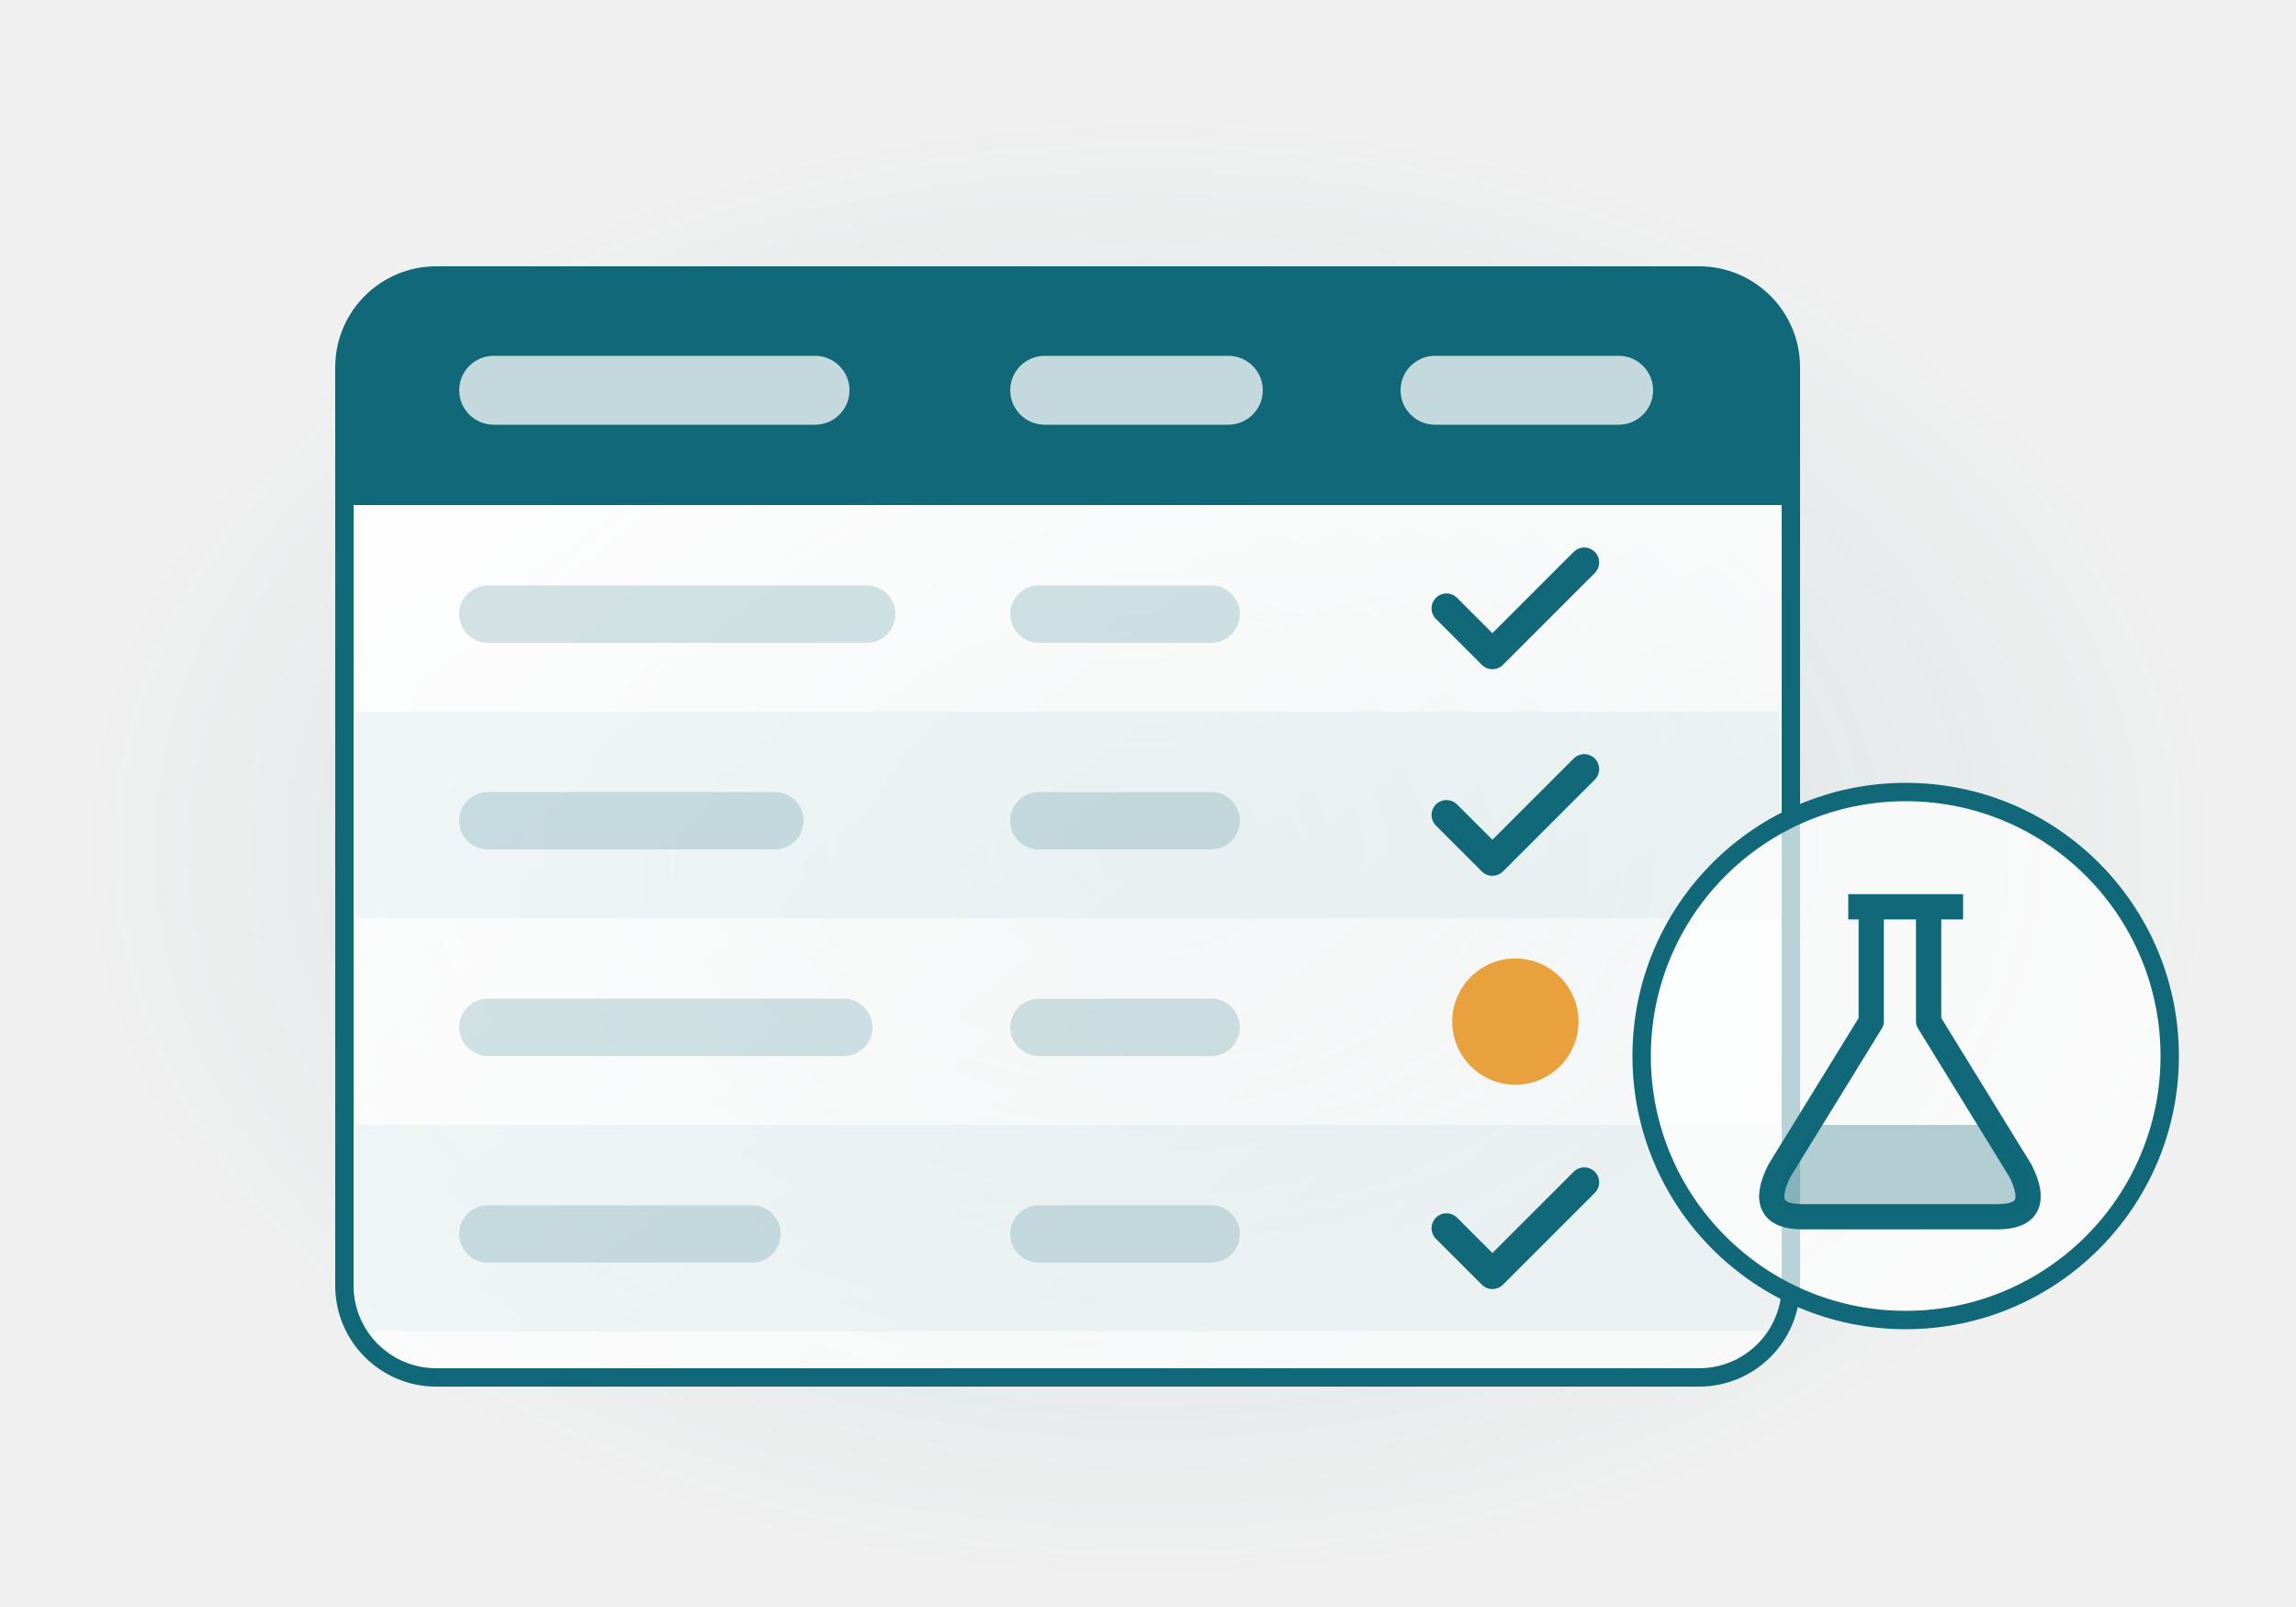
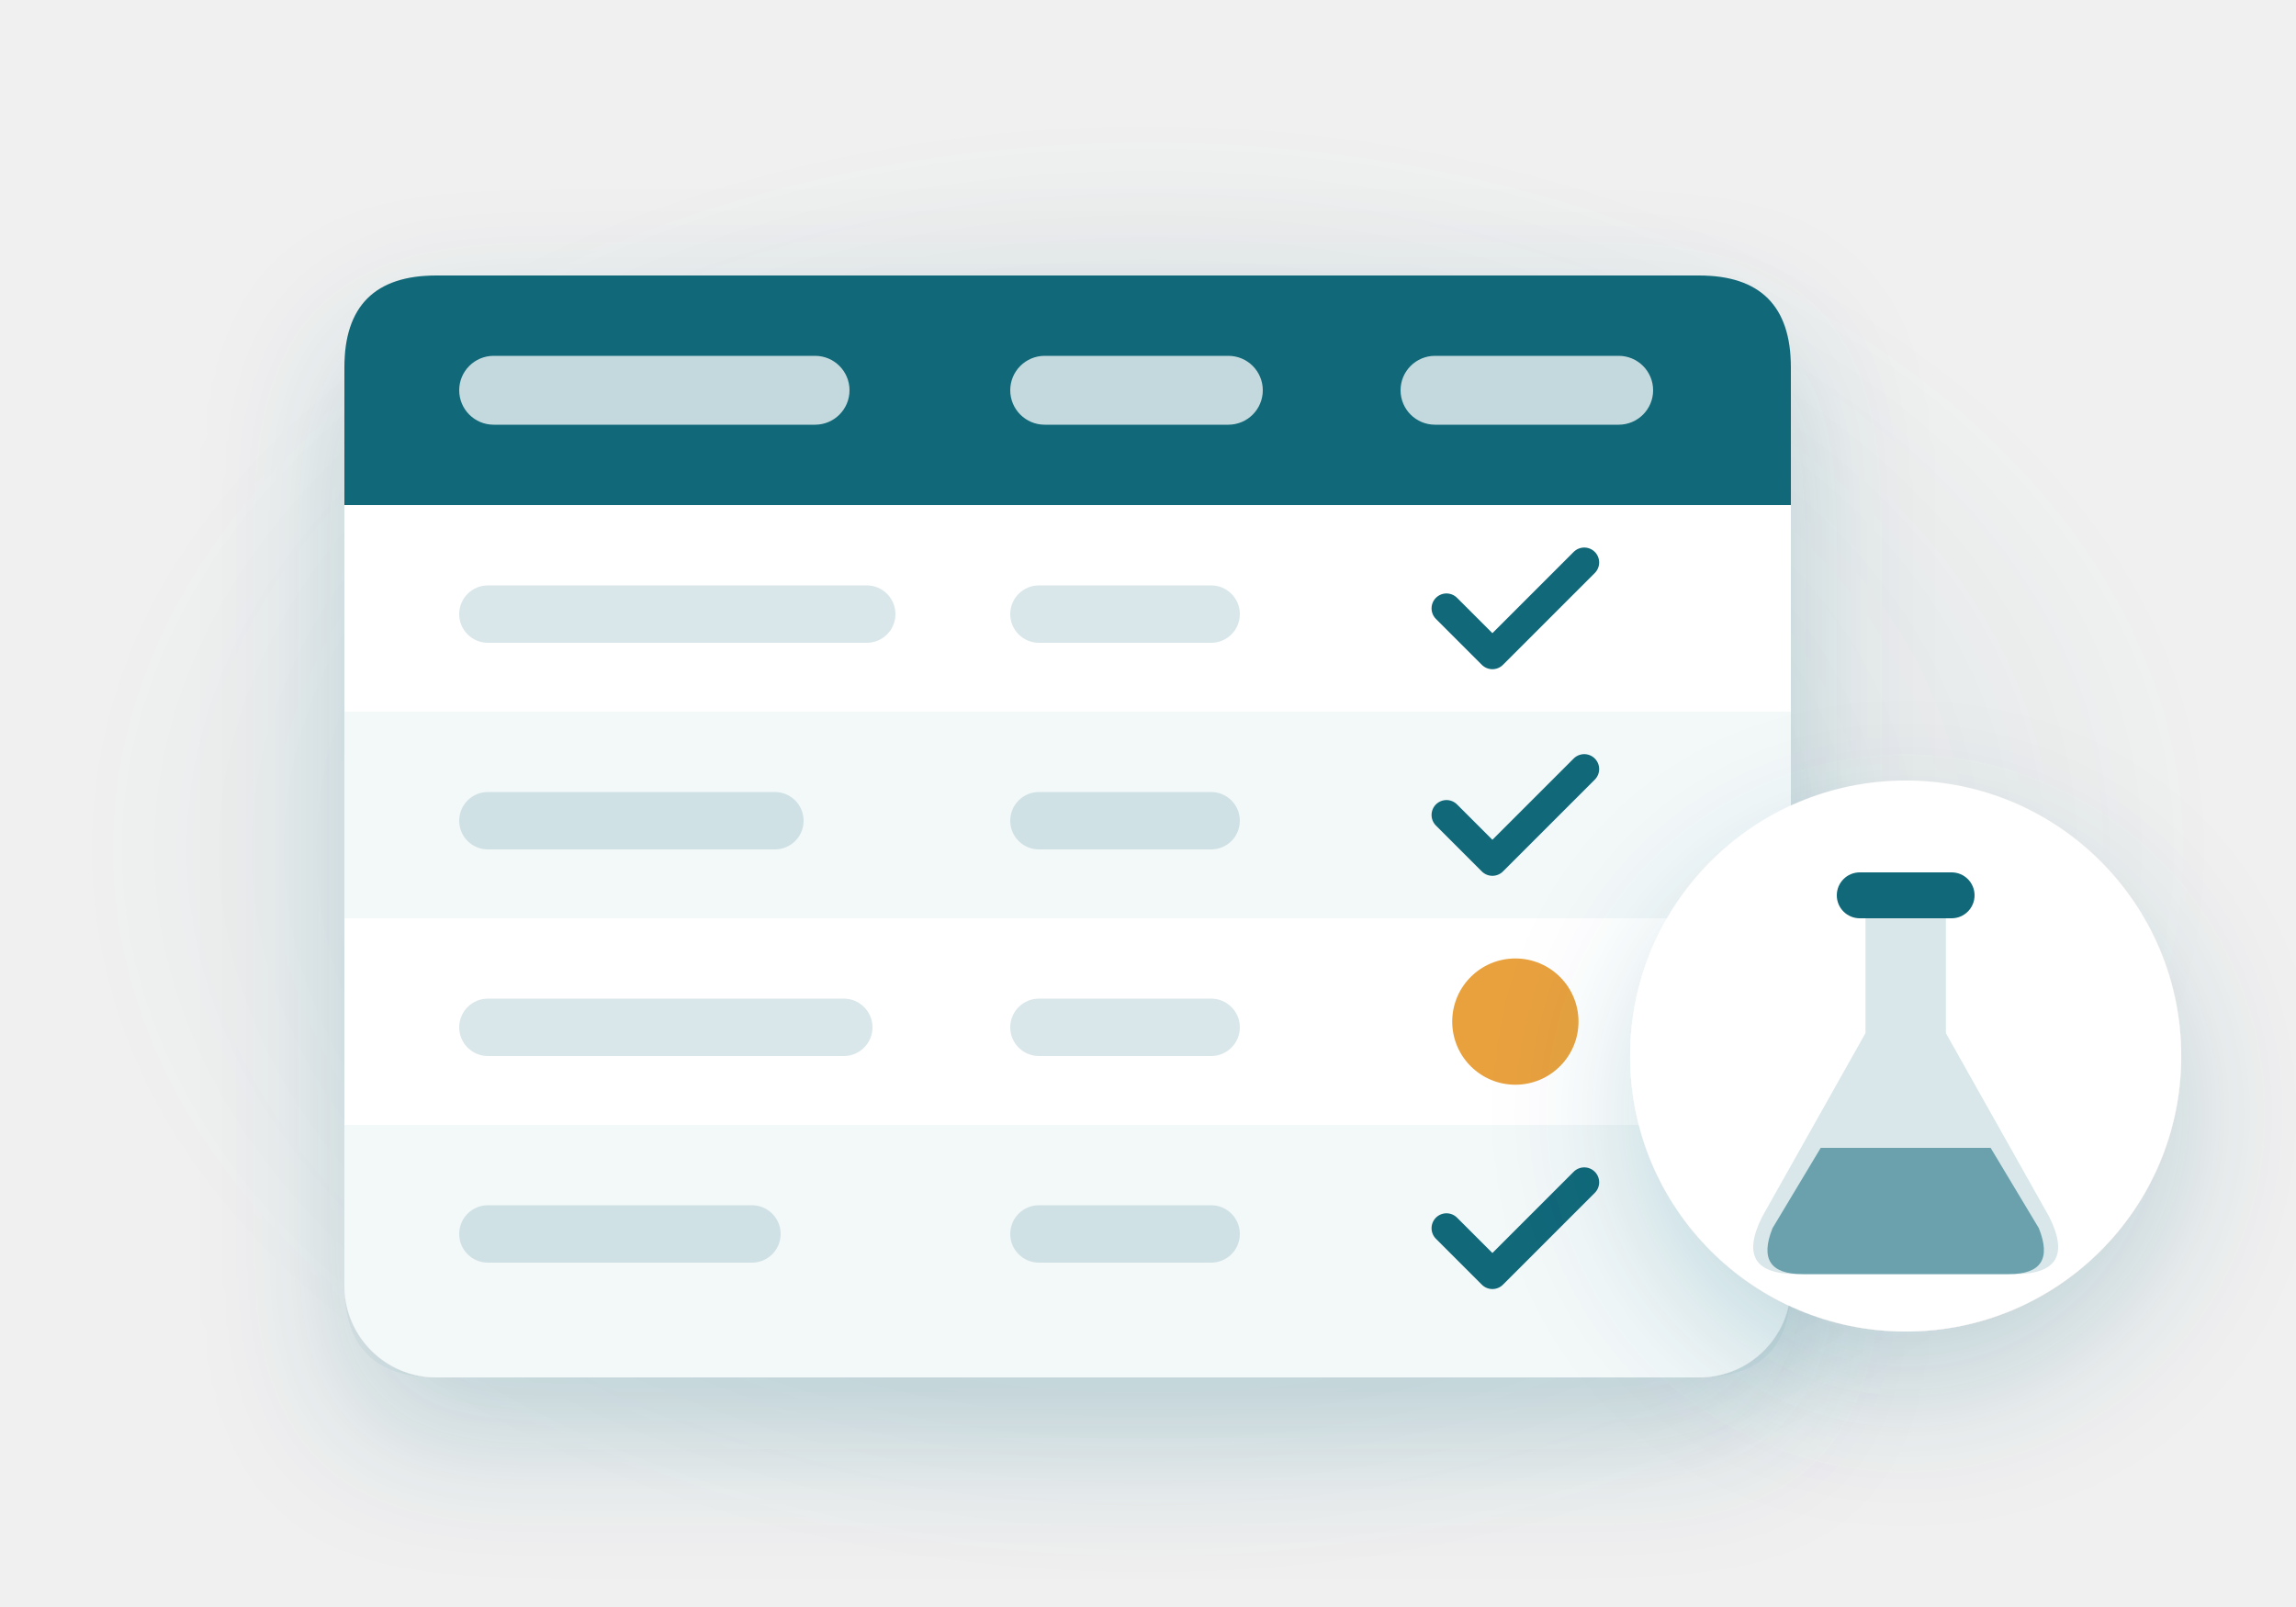
<svg xmlns="http://www.w3.org/2000/svg" viewBox="0 0 200 140" role="img" aria-label="化学物質台帳のイラスト">
  <defs>
    <radialGradient id="bg" cx=".5" cy=".5" r=".5">
      <stop offset="0" stop-color="#106878" stop-opacity=".13" />
      <stop offset="1" stop-color="#106878" stop-opacity="0" />
    </radialGradient>
-     <linearGradient id="gl" x1="0" y1="0" x2="1" y2="1">
-       <stop offset="0" stop-color="#fff" stop-opacity=".95" />
-       <stop offset="1" stop-color="#fff" stop-opacity=".6" />
-     </linearGradient>
+     <filter id="sh" x="-30%" y="-30%" width="160%" height="170%">
+       <feDropShadow dx="0" dy="5" stdDeviation="6" flood-color="#106878" flood-opacity=".2" />
+     </filter>
  </defs>
  <ellipse cx="100" cy="74" rx="92" ry="64" fill="url(#bg)" />
-   <rect x="30" y="24" width="126" height="96" rx="8" fill="url(#gl)" stroke="#106878" stroke-width="1.6" />
+   <rect x="30" y="24" width="126" height="96" rx="8" fill="#fff" filter="url(#sh)" />
  <path d="M38 24 h110 q8 0 8 8 v12 h-126 v-12 q0-8 8-8z" fill="#106878" />
  <g fill="#fff" fill-opacity=".75">
    <rect x="40" y="31" width="34" height="6" rx="3" />
    <rect x="88" y="31" width="22" height="6" rx="3" />
    <rect x="122" y="31" width="22" height="6" rx="3" />
  </g>
  <g fill="#106878" fill-opacity=".05">
-     <rect x="31" y="62" width="124" height="18" />
-     <rect x="31" y="98" width="124" height="18" />
+     <rect x="30" y="62" width="126" height="18" />
+     <path d="M30 98 h126 v14 q0 8-8 8 h-110 q-8 0-8-8z" />
  </g>
-   <g fill="#106878" fill-opacity=".18">
+   <g fill="#106878" fill-opacity=".16">
    <rect x="40" y="51" width="38" height="5" rx="2.5" />
    <rect x="40" y="69" width="30" height="5" rx="2.5" />
    <rect x="40" y="87" width="36" height="5" rx="2.5" />
    <rect x="40" y="105" width="28" height="5" rx="2.5" />
    <rect x="88" y="51" width="20" height="5" rx="2.5" />
    <rect x="88" y="69" width="20" height="5" rx="2.5" />
    <rect x="88" y="87" width="20" height="5" rx="2.5" />
    <rect x="88" y="105" width="20" height="5" rx="2.5" />
  </g>
  <g stroke="#106878" stroke-width="2.6" fill="none" stroke-linecap="round" stroke-linejoin="round">
    <path d="M126 53 l4 4 8-8" />
    <path d="M126 71 l4 4 8-8" />
    <path d="M126 107 l4 4 8-8" />
  </g>
  <circle cx="132" cy="89" r="5.5" fill="#e8a13d" />
-   <circle cx="166" cy="92" r="23" fill="#fff" fill-opacity=".7" stroke="#106878" stroke-width="1.6" />
-   <path d="M161 79 h10 M163 79 v10 l-8 13 q-2 4 2 4 h17 q4 0 2-4 l-8-13 v-10" stroke="#106878" stroke-width="2.2" fill="none" stroke-linejoin="round" />
-   <path d="M158 98 h16 l2.5 4 q1.5 4-2 4 h-17 q-3.5 0-2-4z" fill="#106878" fill-opacity=".3" />
+   <circle cx="166" cy="92" r="24" fill="#fff" filter="url(#sh)" />
+   <g transform="translate(154 76)">
+     <rect x="6" y="0" width="12" height="4" rx="2" fill="#106878" />
+     <path d="M8.5 4 h7 v10 l9 16 q2.5 5 -3 5 h-19 q-5.5 0 -3 -5 l9 -16z" fill="#106878" fill-opacity=".16" />
+     <path d="M4.6 24 h14.8 l4.2 7 q1.6 4 -2.6 4 h-18 q-4.2 0 -2.6 -4z" fill="#106878" fill-opacity=".55" />
+   </g>
</svg>
